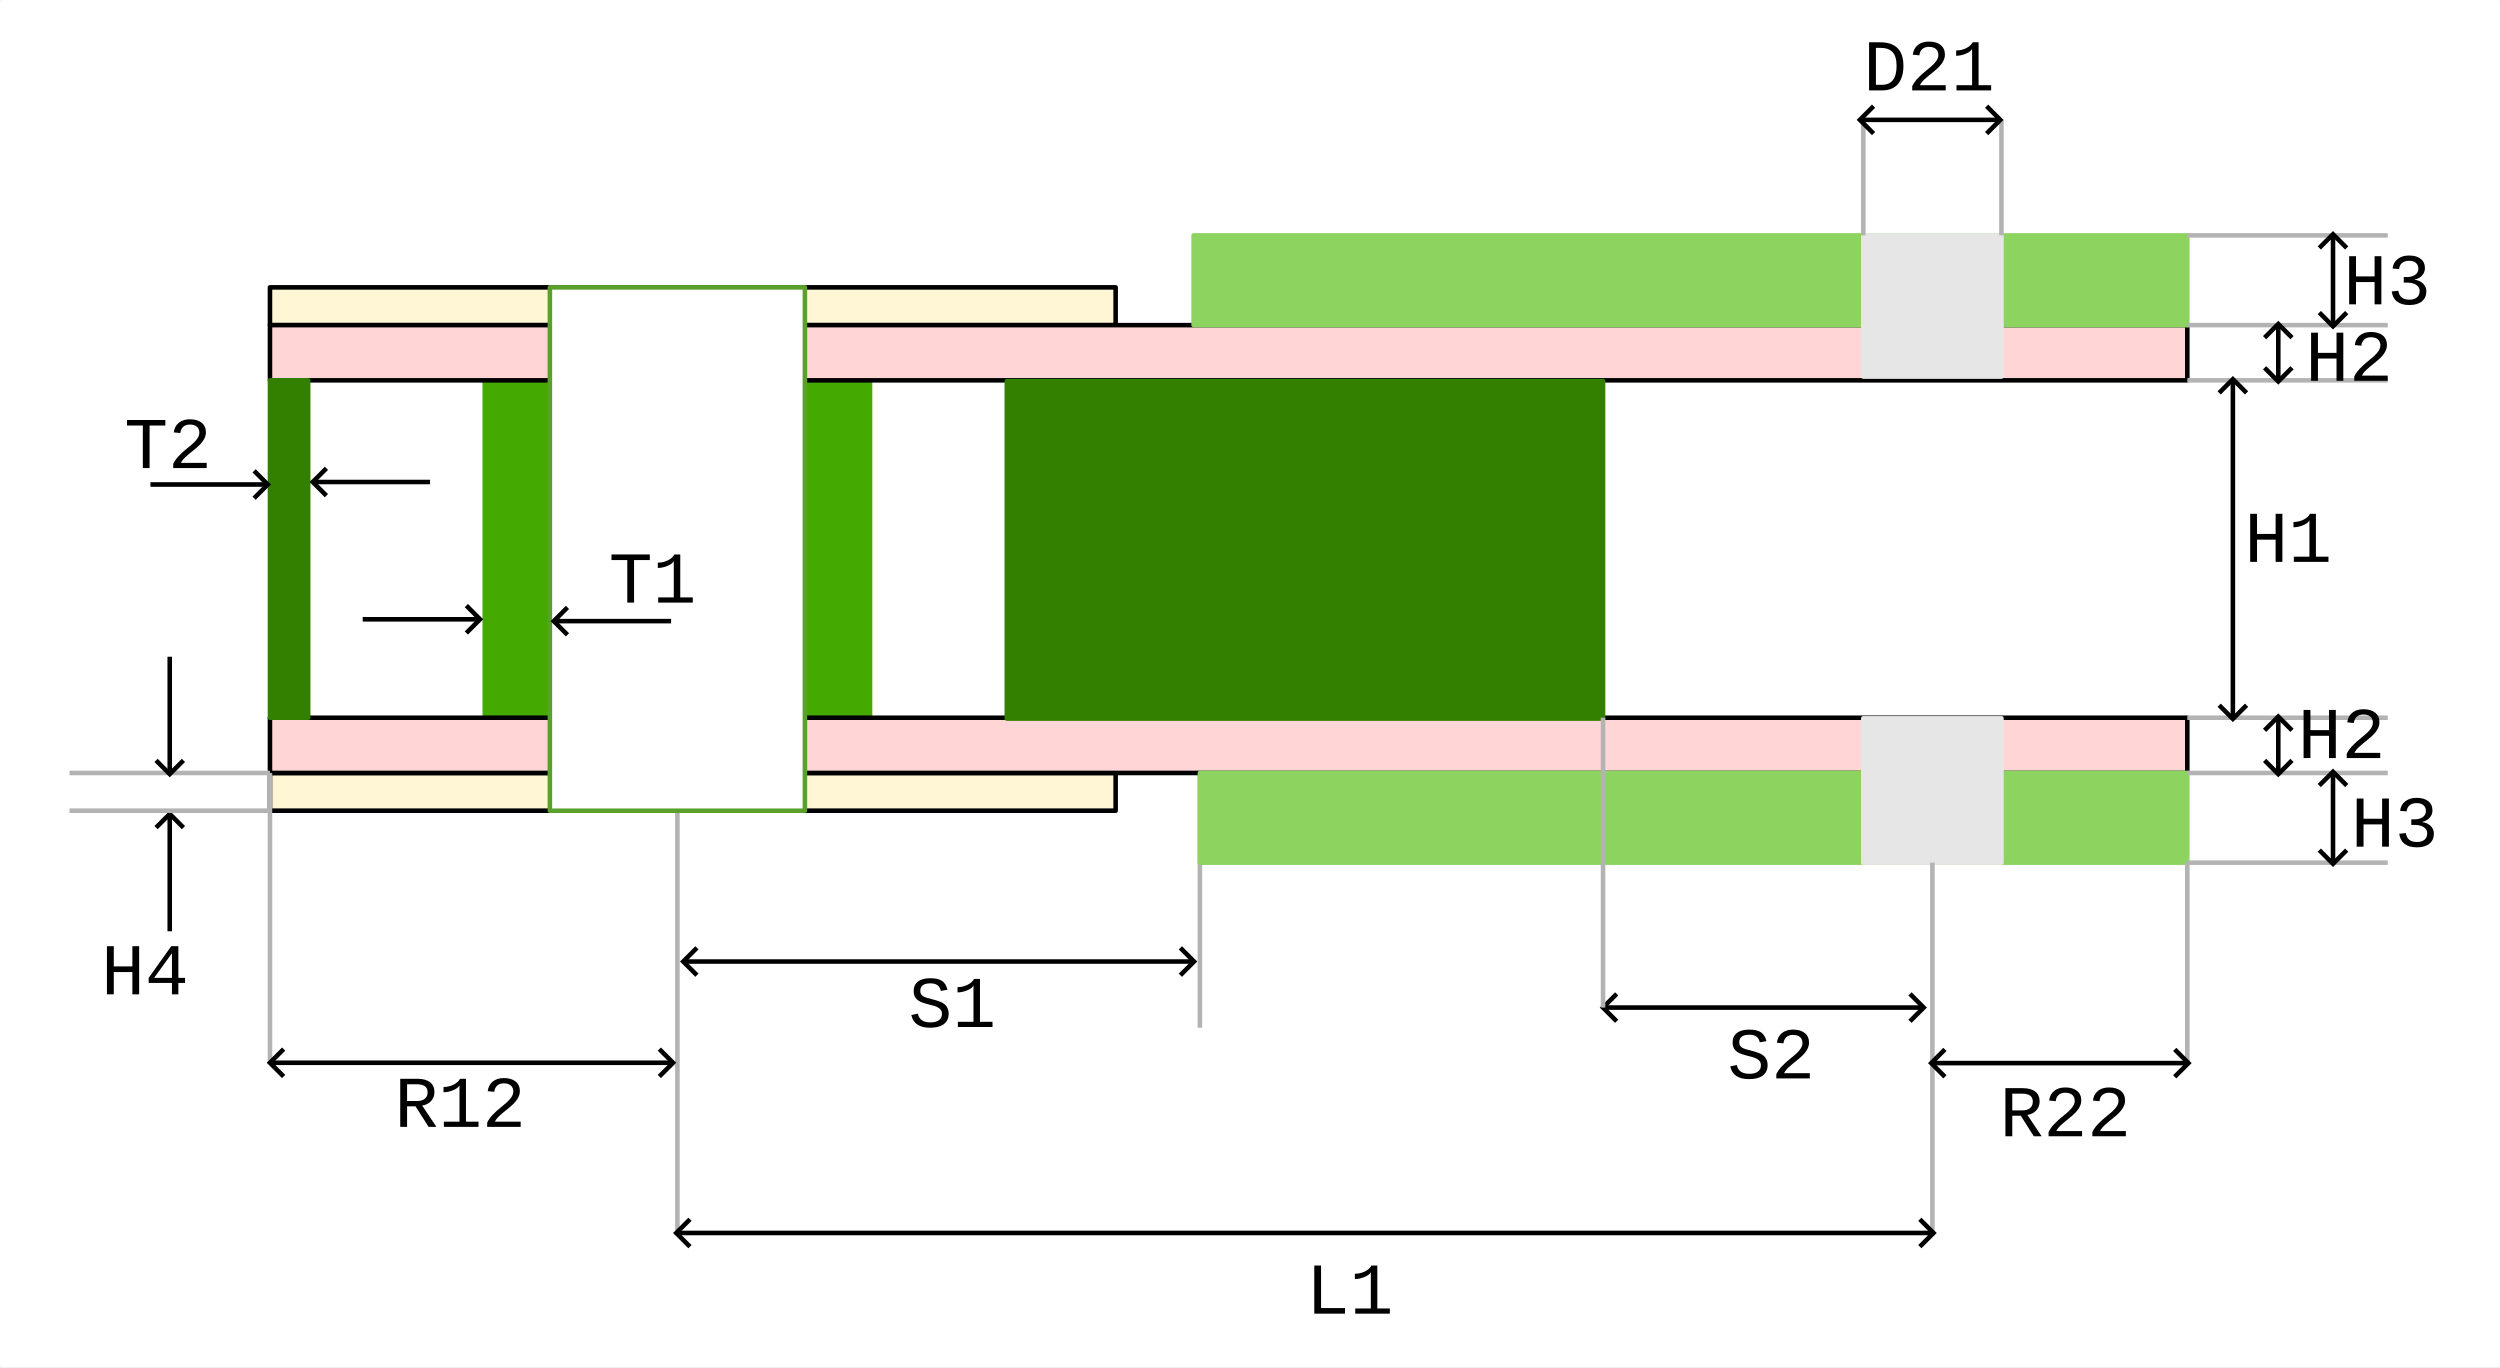
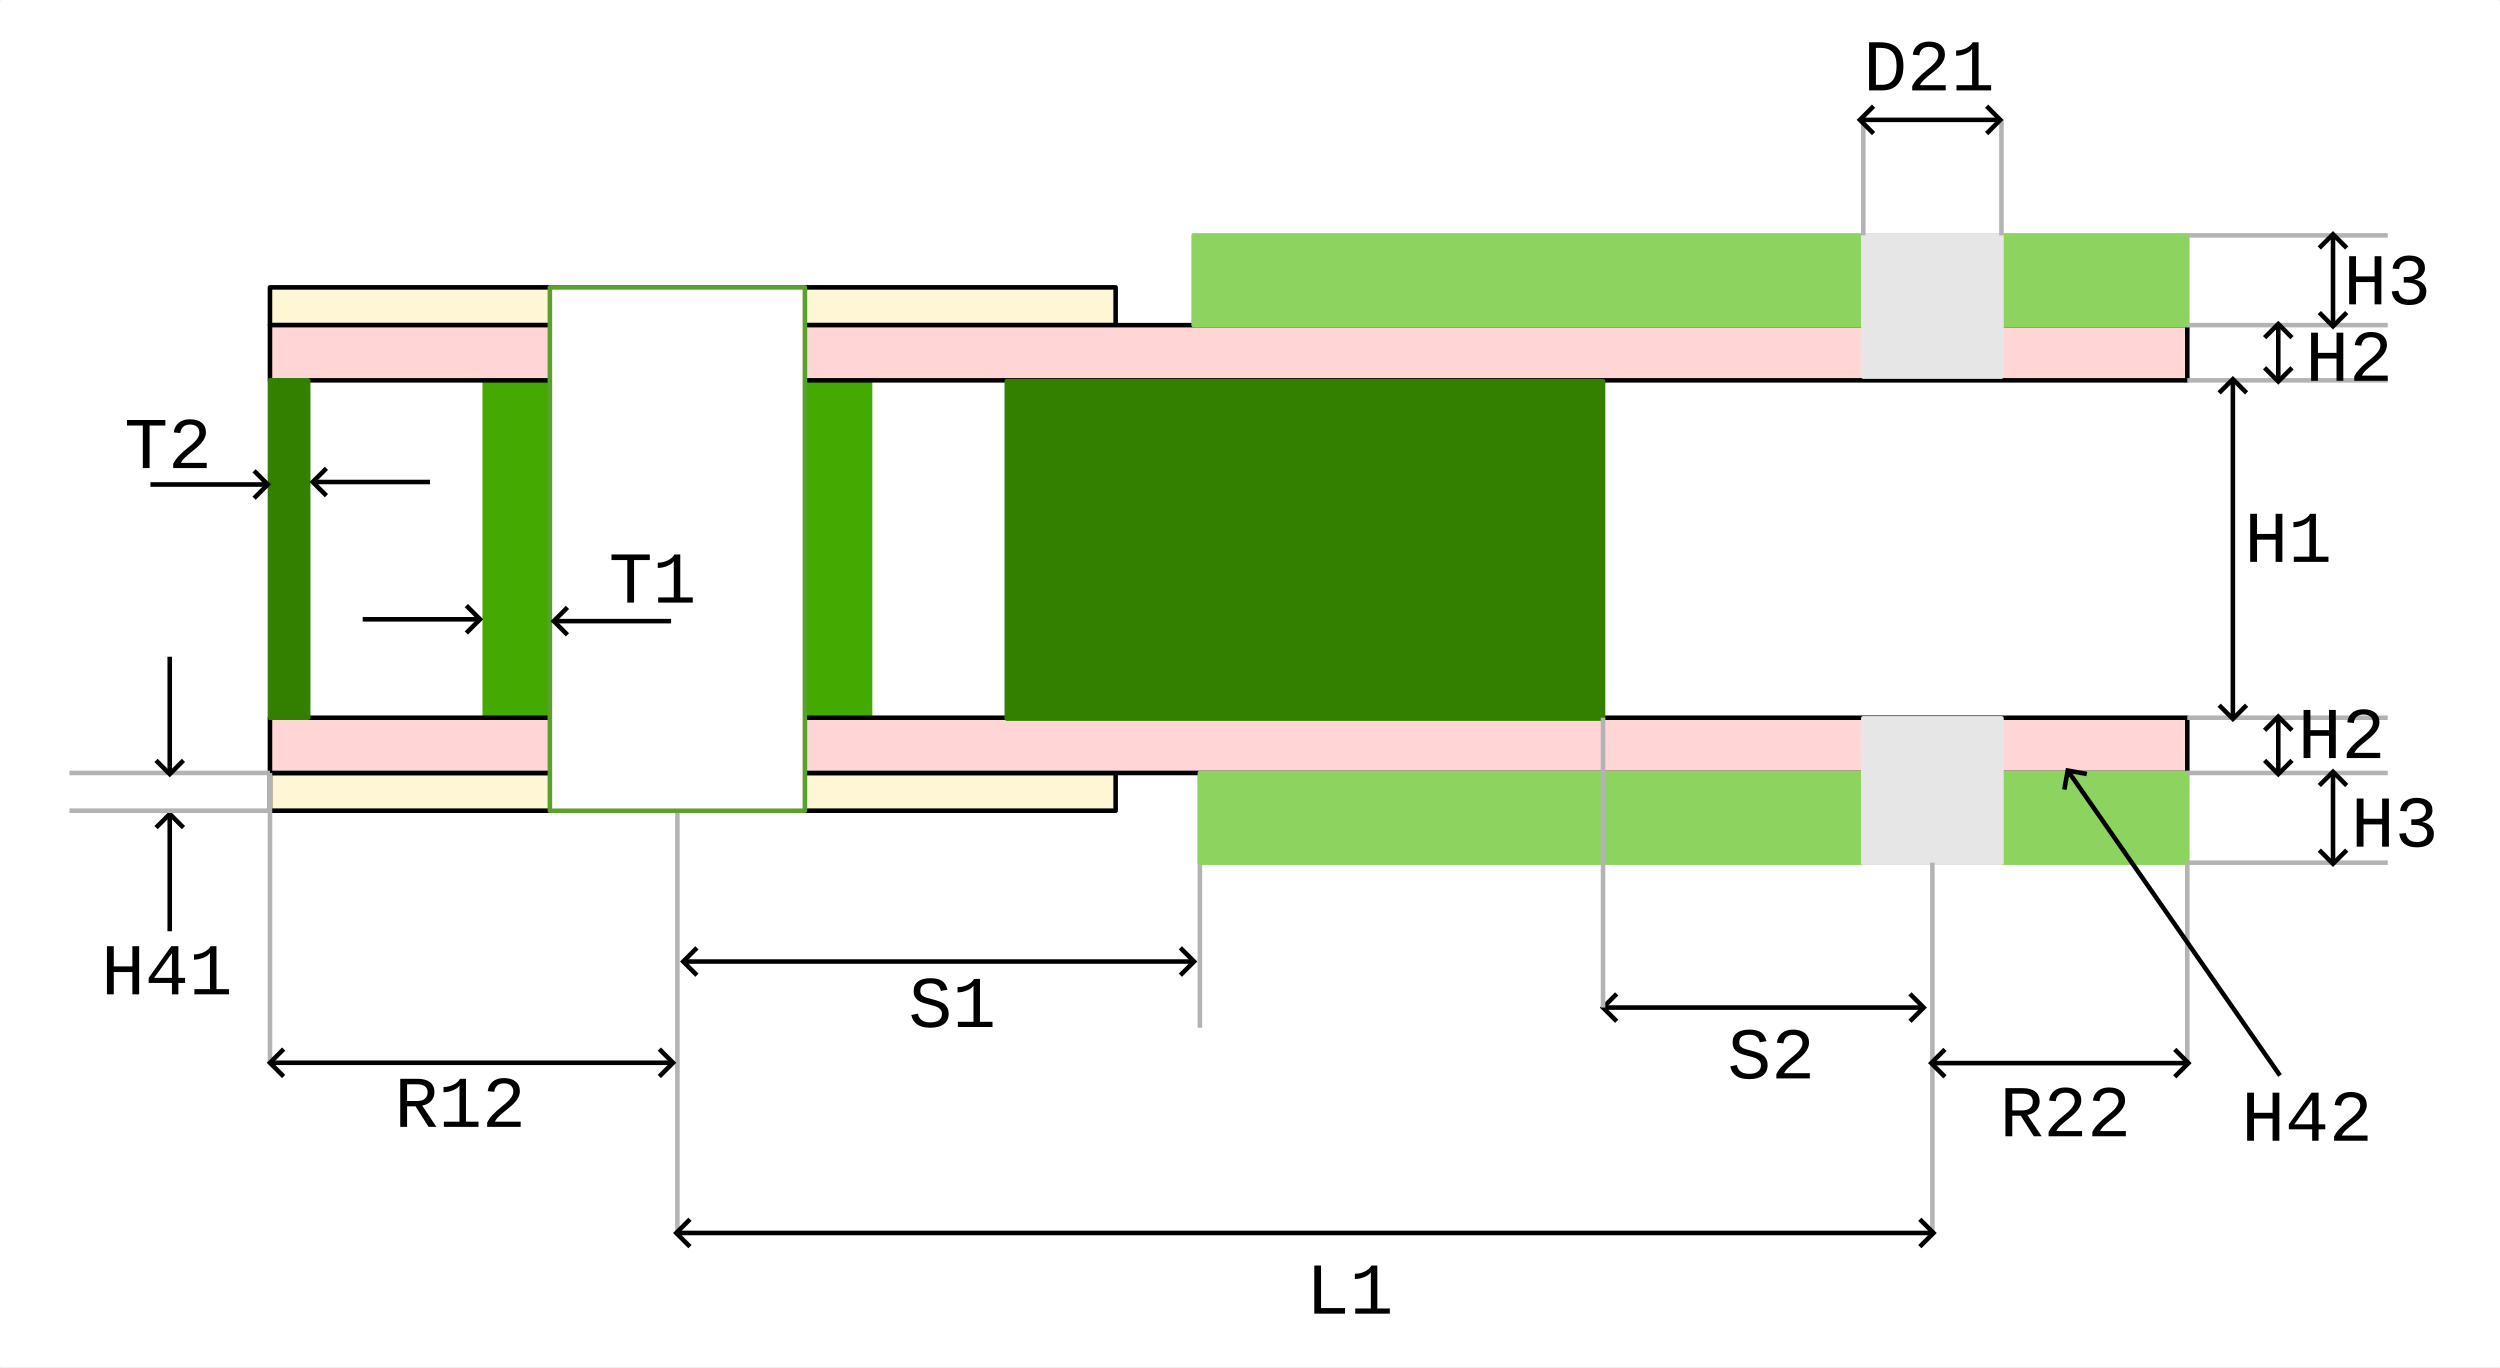
<svg xmlns="http://www.w3.org/2000/svg" width="548.244" height="299.786" viewBox="0 0 145.056 79.319" version="1.1" id="svg1">
  <defs id="defs1">
    <rect x="24.527" y="715.199" width="43.002" height="41.247" id="rect38" />
    <rect x="-61.796" y="576.55" width="72.626" height="53.514" id="rect32" />
    <rect x="117.675" y="848.579" width="46.62" height="40.773" id="rect30" />
    <rect x="275.852" y="887.44" width="71.989" height="38.861" id="rect29" />
    <rect x="136.788" y="857.498" width="81.09" height="49.692" id="rect28" />
    <rect x="70.078" y="786.783" width="82.182" height="57.336" id="rect27" />
    <rect x="245.06" y="807.256" width="122.465" height="57.661" id="rect26" />
    <rect x="391.014" y="777.524" width="48.495" height="54.958" id="rect25" />
    <rect x="375.235" y="758.752" width="64.274" height="34.402" id="rect24" />
    <rect x="408.681" y="434.483" width="52.877" height="25.801" id="rect22" />
    <marker style="overflow:visible" id="ArrowWide" refX="0" refY="0" orient="auto-start-reverse" markerWidth="1" markerHeight="1" viewBox="0 0 1 1" preserveAspectRatio="xMidYMid">
      <path style="fill:none;stroke:context-stroke;stroke-width:1;stroke-linecap:butt" d="M 3,-3 0,0 3,3" transform="rotate(180,0.125,0)" id="path4" />
    </marker>
    <marker style="overflow:visible" id="ArrowWide-8" refX="0" refY="0" orient="auto-start-reverse" markerWidth="1" markerHeight="1" viewBox="0 0 1 1" preserveAspectRatio="xMidYMid">
      <path style="fill:none;stroke:context-stroke;stroke-width:1;stroke-linecap:butt" d="M 3,-3 0,0 3,3" transform="rotate(180,0.125,0)" id="path4-31" />
    </marker>
    <marker style="overflow:visible" id="ArrowWide-8-7" refX="0" refY="0" orient="auto-start-reverse" markerWidth="1" markerHeight="1" viewBox="0 0 1 1" preserveAspectRatio="xMidYMid">
      <path style="fill:none;stroke:context-stroke;stroke-width:1;stroke-linecap:butt" d="M 3,-3 0,0 3,3" transform="rotate(180,0.125,0)" id="path4-31-6" />
    </marker>
    <rect x="275.852" y="887.44" width="71.989" height="38.861" id="rect29-1" />
    <rect x="117.675" y="848.579" width="46.62" height="40.773" id="rect30-6" />
    <marker style="overflow:visible" id="ArrowWide-72" refX="0" refY="0" orient="auto-start-reverse" markerWidth="1" markerHeight="1" viewBox="0 0 1 1" preserveAspectRatio="xMidYMid">
      <path style="fill:none;stroke:context-stroke;stroke-width:1;stroke-linecap:butt" d="M 3,-3 0,0 3,3" transform="rotate(180,0.125,0)" id="path4-40" />
    </marker>
    <marker style="overflow:visible" id="ArrowWide-81" refX="0" refY="0" orient="auto-start-reverse" markerWidth="1" markerHeight="1" viewBox="0 0 1 1" preserveAspectRatio="xMidYMid">
      <path style="fill:none;stroke:context-stroke;stroke-width:1;stroke-linecap:butt" d="M 3,-3 0,0 3,3" transform="rotate(180,0.125,0)" id="path4-311" />
    </marker>
    <marker style="overflow:visible" id="ArrowWide-72-0" refX="0" refY="0" orient="auto-start-reverse" markerWidth="1" markerHeight="1" viewBox="0 0 1 1" preserveAspectRatio="xMidYMid">
      <path style="fill:none;stroke:context-stroke;stroke-width:1;stroke-linecap:butt" d="M 3,-3 0,0 3,3" transform="rotate(180,0.125,0)" id="path4-40-3" />
    </marker>
    <rect x="-61.796" y="576.55" width="72.626" height="53.514" id="rect32-6" />
    <marker style="overflow:visible" id="ArrowWide-72-1" refX="0" refY="0" orient="auto-start-reverse" markerWidth="1" markerHeight="1" viewBox="0 0 1 1" preserveAspectRatio="xMidYMid">
      <path style="fill:none;stroke:context-stroke;stroke-width:1;stroke-linecap:butt" d="M 3,-3 0,0 3,3" transform="rotate(180,0.125,0)" id="path4-40-2" />
    </marker>
    <marker style="overflow:visible" id="ArrowWide-72-1-7" refX="0" refY="0" orient="auto-start-reverse" markerWidth="1" markerHeight="1" viewBox="0 0 1 1" preserveAspectRatio="xMidYMid">
      <path style="fill:none;stroke:context-stroke;stroke-width:1;stroke-linecap:butt" d="M 3,-3 0,0 3,3" transform="rotate(180,0.125,0)" id="path4-40-2-8" />
    </marker>
    <marker style="overflow:visible" id="ArrowWide-8-3" refX="0" refY="0" orient="auto-start-reverse" markerWidth="1" markerHeight="1" viewBox="0 0 1 1" preserveAspectRatio="xMidYMid">
      <path style="fill:none;stroke:context-stroke;stroke-width:1;stroke-linecap:butt" d="M 3,-3 0,0 3,3" transform="rotate(180,0.125,0)" id="path4-31-1" />
    </marker>
    <rect x="391.014" y="777.524" width="48.495" height="54.958" id="rect25-0" />
+     <rect x="24.527" y="715.199" width="43.002" height="41.247" id="rect38-7" />
  </defs>
  <g id="layer1" transform="translate(-4.418787,-129.4892)">
    <rect style="fill:#ffffff;stroke:#ffffff;stroke-width:0.265;stroke-linejoin:round" id="rect37" width="144.792" height="79.054" x="4.551" y="129.621" />
+     <text xml:space="preserve" transform="matrix(0.2645833,0,0,0.2645833,127.9796,2.682506)" id="text37-5" style="font-size:16px;line-height:normal;font-family:'Liberation Mono';-inkscape-font-specification:'Liberation Mono';text-decoration-color:#000000;white-space:pre;shape-inside:url(#rect38-7);display:inline;fill:#000000;stroke-width:1;-inkscape-stroke:none;stop-color:#000000">
+       <tspan x="24.527" y="729.436" id="tspan2">H42</tspan>
+     </text>
    <text xml:space="preserve" transform="matrix(0.2645833,0,0,0.2645833,-46.32613,-20.407)" id="text25-1" style="font-size:16px;line-height:normal;font-family:'Liberation Mono';-inkscape-font-specification:'Liberation Mono';text-decoration-color:#000000;white-space:pre;shape-inside:url(#rect25-0);display:inline;fill:#000000;stroke-width:1;-inkscape-stroke:none;stop-color:#000000">
-       <tspan x="391.014" y="791.76" id="tspan1">S1</tspan>
+       <tspan x="391.014" y="791.76" id="tspan3">S1</tspan>
    </text>
    <path style="fill:#338000;stroke:#000000;stroke-width:0.265;stroke-linejoin:round;marker-start:url(#ArrowWide-8-3);marker-end:url(#ArrowWide-8-3)" d="M 44.127,185.28 H 73.635" id="path24-4-8" />
    <path style="fill:#338000;stroke:#b3b3b3;stroke-width:0.265;stroke-linejoin:round" d="M 74.039,174.338 V 189.121" id="path23-7-5-1" />
    <path style="fill:#338000;stroke:#000000;stroke-width:0.265;stroke-linejoin:round;marker-start:url(#ArrowWide-72-1-7)" d="m 14.267,176.782 v 6.742" id="path32-9-1-0" />
    <rect style="fill:#fff6d5;stroke:#000000;stroke-width:0.265;stroke-linejoin:round" id="rect18-1-0" width="49.069" height="2.191" x="20.082" y="174.338" />
    <rect style="fill:#fff6d5;stroke:#000000;stroke-width:0.265;stroke-linejoin:round" id="rect18-1" width="49.069" height="2.191" x="20.082" y="146.163" />
    <rect style="fill:#44aa00;stroke:#44aa00;stroke-width:0.265;stroke-linejoin:round" id="rect19-8" width="22.354" height="19.506" x="32.546" y="151.603" />
    <rect style="fill:#ffd5d5;stroke:#000000;stroke-width:0.265;stroke-linejoin:round" id="rect18" width="111.249" height="3.203" x="20.082" y="148.354" />
    <rect style="fill:#ffd5d5;stroke:#000000;stroke-width:0.265;stroke-linejoin:round" id="rect18-2" width="111.249" height="3.203" x="20.082" y="171.135" />
    <rect style="fill:#ffffff;stroke:#5aa02c;stroke-width:0.265;stroke-linejoin:round" id="rect19" width="14.797" height="30.367" x="36.324" y="146.163" />
    <rect style="fill:#8dd35f;stroke:#8dd35f;stroke-width:0.265;stroke-linejoin:round" id="rect18-6" width="57.654" height="5.206" x="73.676" y="143.148" />
    <rect style="fill:#8dd35f;stroke:#8dd35f;stroke-width:0.265;stroke-linejoin:round" id="rect18-6-1" width="57.291" height="5.206" x="74.039" y="174.338" />
    <rect style="fill:#e6e6e6;stroke:#e6e6e6;stroke-width:0.265;stroke-linejoin:round" id="rect20" width="8.016" height="8.191" x="112.532" y="-151.339" transform="scale(1,-1)" />
    <rect style="fill:#e6e6e6;stroke:#e6e6e6;stroke-width:0.265;stroke-linejoin:round" id="rect20-4" width="8.016" height="8.375" x="112.532" y="171.169" />
    <rect style="fill:#338000;stroke:#338000;stroke-width:0.265;stroke-linejoin:round" id="rect21" width="2.217" height="19.579" x="20.082" y="151.556" />
    <rect style="fill:#338000;stroke:#338000;stroke-width:0.265;stroke-linejoin:round" id="rect21-0" width="34.594" height="19.579" x="62.837" y="151.603" />
    <text xml:space="preserve" transform="matrix(0.2645833,0,0,0.2645833,4.401658,16.01038)" id="text22" style="font-size:16px;line-height:normal;font-family:'Liberation Mono';-inkscape-font-specification:'Liberation Mono';text-decoration-color:#000000;white-space:pre;shape-inside:url(#rect22);fill:#000000;stroke-width:1;-inkscape-stroke:none;stop-color:#000000">
-       <tspan x="408.682" y="448.719" id="tspan2">D21</tspan>
+       <tspan x="408.682" y="448.719" id="tspan4">D21</tspan>
    </text>
    <path style="fill:#338000;stroke:#b3b3b3;stroke-width:0.265;stroke-linejoin:round" d="m 116.54,179.544 v 21.486" id="path23" />
    <path style="fill:#338000;stroke:#b3b3b3;stroke-width:0.265;stroke-linejoin:round" d="m 43.723,176.662 v 24.369" id="path23-6" />
    <path style="fill:#338000;stroke:#b3b3b3;stroke-width:0.265;stroke-linejoin:round" d="m 131.331,179.544 v 11.631" id="path23-5" />
    <path style="fill:#338000;stroke:#000000;stroke-width:0.265;stroke-linejoin:round;marker-start:url(#ArrowWide);marker-end:url(#ArrowWide)" d="m 116.54,191.174 h 14.791" id="path24" />
    <path style="fill:#338000;stroke:#000000;stroke-width:0.265;stroke-linejoin:round;marker-start:url(#ArrowWide-8);marker-end:url(#ArrowWide-8)" d="M 97.494,187.952 H 115.97" id="path24-4" />
    <text xml:space="preserve" transform="matrix(0.2645833,0,0,0.2645833,21.16395,-9.102157)" id="text24" style="font-size:16px;line-height:normal;font-family:'Liberation Mono';-inkscape-font-specification:'Liberation Mono';text-decoration-color:#000000;white-space:pre;shape-inside:url(#rect24);fill:#000000;stroke-width:1;-inkscape-stroke:none;stop-color:#000000">
-       <tspan x="375.234" y="772.988" id="tspan3">R22</tspan>
+       <tspan x="375.234" y="772.988" id="tspan5">R22</tspan>
    </text>
    <path style="fill:#338000;stroke:#b3b3b3;stroke-width:0.265;stroke-linejoin:round" d="m 112.532,136.445 v 6.703" id="path23-7" />
    <path style="fill:#338000;stroke:#b3b3b3;stroke-width:0.265;stroke-linejoin:round" d="m 120.548,136.445 v 6.703" id="path23-7-1" />
    <path style="fill:#338000;stroke:#000000;stroke-width:0.265;stroke-linejoin:round;marker-start:url(#ArrowWide);marker-end:url(#ArrowWide)" d="m 112.4,136.445 h 8.016" id="path22" />
    <path style="fill:#338000;stroke:#b3b3b3;stroke-width:0.265;stroke-linejoin:round" d="M 97.431,171.135 V 187.952" id="path23-7-5" />
    <path style="fill:#338000;stroke:#b3b3b3;stroke-width:0.265;stroke-linejoin:round" d="m 20.082,174.338 v 16.817" id="path23-7-5-8" />
    <text xml:space="preserve" transform="matrix(0.2645833,0,0,0.2645833,1.191888,-17.42479)" id="text25" style="font-size:16px;line-height:normal;font-family:'Liberation Mono';-inkscape-font-specification:'Liberation Mono';text-decoration-color:#000000;white-space:pre;shape-inside:url(#rect25);fill:#000000;stroke-width:1;-inkscape-stroke:none;stop-color:#000000">
-       <tspan x="391.014" y="791.76" id="tspan4">S2</tspan>
+       <tspan x="391.014" y="791.76" id="tspan6">S2</tspan>
    </text>
    <path style="fill:#338000;stroke:#000000;stroke-width:0.265;stroke-linejoin:round;marker-start:url(#ArrowWide);marker-end:url(#ArrowWide)" d="M 43.723,201.03 H 116.54" id="path25" />
    <text xml:space="preserve" transform="matrix(0.2645833,0,0,0.2645833,15.34584,-11.64167)" id="text26" style="font-size:16px;line-height:normal;font-family:'Liberation Mono';-inkscape-font-specification:'Liberation Mono';text-decoration-color:#000000;white-space:pre;shape-inside:url(#rect26);fill:#000000;stroke-width:1;-inkscape-stroke:none;stop-color:#000000">
-       <tspan x="245.061" y="821.492" id="tspan5">L1</tspan>
+       <tspan x="245.061" y="821.492" id="tspan7">L1</tspan>
    </text>
    <path style="fill:#338000;stroke:#000000;stroke-width:0.265;stroke-linejoin:round;marker-start:url(#ArrowWide-8-7);marker-end:url(#ArrowWide-8-7)" d="M 20.147,191.155 H 43.404" id="path24-4-3" />
    <text xml:space="preserve" transform="matrix(0.2645833,0,0,0.2645833,8.76504,-17.06236)" id="text27" style="font-size:16px;line-height:normal;font-family:'Liberation Mono';-inkscape-font-specification:'Liberation Mono';text-decoration-color:#000000;white-space:pre;shape-inside:url(#rect27);fill:#000000;stroke-width:1;-inkscape-stroke:none;stop-color:#000000">
-       <tspan x="70.078" y="801.02" id="tspan6">R12</tspan>
+       <tspan x="70.078" y="801.02" id="tspan8">R12</tspan>
    </text>
    <path style="fill:#338000;stroke:#b3b3b3;stroke-width:0.265;stroke-linejoin:round" d="m 131.331,151.557 h 11.631" id="path23-5-4" />
    <path style="fill:#338000;stroke:#b3b3b3;stroke-width:0.265;stroke-linejoin:round" d="m 131.331,148.354 h 11.631" id="path23-5-4-6" />
    <path style="fill:#338000;stroke:#b3b3b3;stroke-width:0.265;stroke-linejoin:round" d="m 131.331,143.148 h 11.631" id="path23-5-4-7" />
    <path style="fill:#338000;stroke:#b3b3b3;stroke-width:0.265;stroke-linejoin:round" d="m 131.331,171.135 h 11.631" id="path23-5-4-7-1" />
    <path style="fill:#338000;stroke:#b3b3b3;stroke-width:0.265;stroke-linejoin:round" d="m 131.331,174.338 h 11.631" id="path23-5-4-7-6" />
    <path style="fill:#338000;stroke:#b3b3b3;stroke-width:0.265;stroke-linejoin:round" d="m 131.331,179.544 h 11.631" id="path23-5-4-7-0" />
    <path style="fill:#338000;stroke:#000000;stroke-width:0.265;stroke-linejoin:round;marker-start:url(#ArrowWide);marker-end:url(#ArrowWide)" d="m 133.976,151.557 v 19.579" id="path27" />
    <text xml:space="preserve" transform="matrix(0.2645833,0,0,0.2645833,98.4534,-68.55444)" id="text28" style="font-size:16px;line-height:normal;font-family:'Liberation Mono';-inkscape-font-specification:'Liberation Mono';text-decoration-color:#000000;white-space:pre;shape-inside:url(#rect28);fill:#000000;stroke-width:1;-inkscape-stroke:none;stop-color:#000000">
-       <tspan x="136.789" y="871.734" id="tspan7">H1</tspan>
+       <tspan x="136.789" y="871.734" id="tspan9">H1</tspan>
    </text>
    <path style="fill:#338000;stroke:#000000;stroke-width:0.265;stroke-linejoin:round;marker-start:url(#ArrowWide);marker-end:url(#ArrowWide)" d="m 136.611,148.354 v 3.203" id="path28" />
    <text xml:space="preserve" transform="matrix(0.2645833,0,0,0.2645833,65.19425,-86.98573)" id="text29" style="font-size:16px;line-height:normal;font-family:'Liberation Mono';-inkscape-font-specification:'Liberation Mono';text-decoration-color:#000000;white-space:pre;shape-inside:url(#rect29);fill:#000000;stroke-width:1;-inkscape-stroke:none;stop-color:#000000">
-       <tspan x="275.852" y="901.676" id="tspan8">H2</tspan>
+       <tspan x="275.852" y="901.676" id="tspan10">H2</tspan>
    </text>
    <path style="fill:#338000;stroke:#000000;stroke-width:0.265;stroke-linejoin:round;marker-start:url(#ArrowWide);marker-end:url(#ArrowWide)" d="m 139.786,143.148 v 5.206" id="path29" />
    <text xml:space="preserve" transform="matrix(0.2645833,0,0,0.2645833,109.2531,-81.14008)" id="text30" style="font-size:16px;line-height:normal;font-family:'Liberation Mono';-inkscape-font-specification:'Liberation Mono';text-decoration-color:#000000;white-space:pre;shape-inside:url(#rect30);fill:#000000;stroke-width:1;-inkscape-stroke:none;stop-color:#000000">
-       <tspan x="117.674" y="862.815" id="tspan9">H3</tspan>
+       <tspan x="117.674" y="862.815" id="tspan11">H3</tspan>
    </text>
    <path style="fill:#338000;stroke:#000000;stroke-width:0.265;stroke-linejoin:round;marker-start:url(#ArrowWide);marker-end:url(#ArrowWide)" d="m 136.611,171.135 v 3.203" id="path30" />
    <path style="fill:#338000;stroke:#000000;stroke-width:0.265;stroke-linejoin:round;marker-start:url(#ArrowWide);marker-end:url(#ArrowWide)" d="m 139.786,174.338 v 5.206" id="path31" />
    <text xml:space="preserve" transform="matrix(0.2645833,0,0,0.2645833,64.75812,-65.09555)" id="text29-5" style="font-size:16px;line-height:normal;font-family:'Liberation Mono';-inkscape-font-specification:'Liberation Mono';text-decoration-color:#000000;white-space:pre;shape-inside:url(#rect29-1);display:inline;fill:#000000;stroke-width:1;-inkscape-stroke:none;stop-color:#000000">
-       <tspan x="275.852" y="901.676" id="tspan10">H2</tspan>
+       <tspan x="275.852" y="901.676" id="tspan12">H2</tspan>
    </text>
    <text xml:space="preserve" transform="matrix(0.2645833,0,0,0.2645833,109.6903,-49.67306)" id="text30-8" style="font-size:16px;line-height:normal;font-family:'Liberation Mono';-inkscape-font-specification:'Liberation Mono';text-decoration-color:#000000;white-space:pre;shape-inside:url(#rect30-6);display:inline;fill:#000000;stroke-width:1;-inkscape-stroke:none;stop-color:#000000">
-       <tspan x="117.674" y="862.815" id="tspan11">H3</tspan>
+       <tspan x="117.674" y="862.815" id="tspan13">H3</tspan>
    </text>
    <path style="fill:#338000;stroke:#000000;stroke-width:0.265;stroke-linejoin:round;marker-start:url(#ArrowWide)" d="M 19.89,157.602 H 13.148" id="path32" />
    <path style="fill:#338000;stroke:#000000;stroke-width:0.265;stroke-linejoin:round;marker-start:url(#ArrowWide-72)" d="m 22.629,157.456 h 6.742" id="path32-9" />
    <text xml:space="preserve" transform="matrix(0.2645833,0,0,0.2645833,27.9807,0.3371169)" id="text32" style="font-size:16px;line-height:normal;font-family:'Liberation Mono';-inkscape-font-specification:'Liberation Mono';text-decoration-color:#000000;white-space:pre;shape-inside:url(#rect32);fill:#000000;stroke-width:1;-inkscape-stroke:none;stop-color:#000000">
-       <tspan x="-61.797" y="590.785" id="tspan12">T2</tspan>
+       <tspan x="-61.797" y="590.785" id="tspan14">T2</tspan>
    </text>
    <text xml:space="preserve" transform="matrix(0.2645833,0,0,0.2645833,56.09058,8.140383)" id="text32-3" style="font-size:16px;line-height:normal;font-family:'Liberation Mono';-inkscape-font-specification:'Liberation Mono';text-decoration-color:#000000;white-space:pre;shape-inside:url(#rect32-6);display:inline;fill:#000000;stroke-width:1;-inkscape-stroke:none;stop-color:#000000">
-       <tspan x="-61.797" y="590.785" id="tspan13">T1</tspan>
+       <tspan x="-61.797" y="590.785" id="tspan15">T1</tspan>
    </text>
    <path style="fill:#338000;stroke:#000000;stroke-width:0.265;stroke-linejoin:round;marker-start:url(#ArrowWide-81)" d="M 32.205,165.422 H 25.463" id="path32-3" />
    <path style="fill:#338000;stroke:#000000;stroke-width:0.265;stroke-linejoin:round;marker-start:url(#ArrowWide-72-0)" d="m 36.615,165.529 h 6.742" id="path32-9-9" />
    <path style="fill:#338000;stroke:#b3b3b3;stroke-width:0.265;stroke-linejoin:round" d="M 8.451,176.529 H 20.082" id="path23-5-4-7-0-9" />
    <path style="fill:#338000;stroke:#b3b3b3;stroke-width:0.265;stroke-linejoin:round" d="M 8.451,174.338 H 20.082" id="path23-5-4-7-0-9-7" />
    <path style="fill:#338000;stroke:#000000;stroke-width:0.265;stroke-linejoin:round;marker-start:url(#ArrowWide-72-1)" d="m 14.267,174.338 v -6.742" id="path32-9-1" />
    <text xml:space="preserve" transform="matrix(0.2645833,0,0,0.2645833,3.798593,-5.815267)" id="text37" style="font-size:16px;line-height:normal;font-family:'Liberation Mono';-inkscape-font-specification:'Liberation Mono';text-decoration-color:#000000;white-space:pre;shape-inside:url(#rect38);fill:#000000;stroke-width:1;-inkscape-stroke:none;stop-color:#000000">
-       <tspan x="24.527" y="729.436" id="tspan14">H4</tspan>
+       <tspan x="24.527" y="729.436" id="tspan16">H41</tspan>
    </text>
+     <path style="fill:none;stroke:#000000;stroke-width:0.265;stroke-linejoin:round;marker-start:url(#ArrowWide)" d="m 124.433,174.254 12.276,17.64" id="path43" />
  </g>
</svg>
